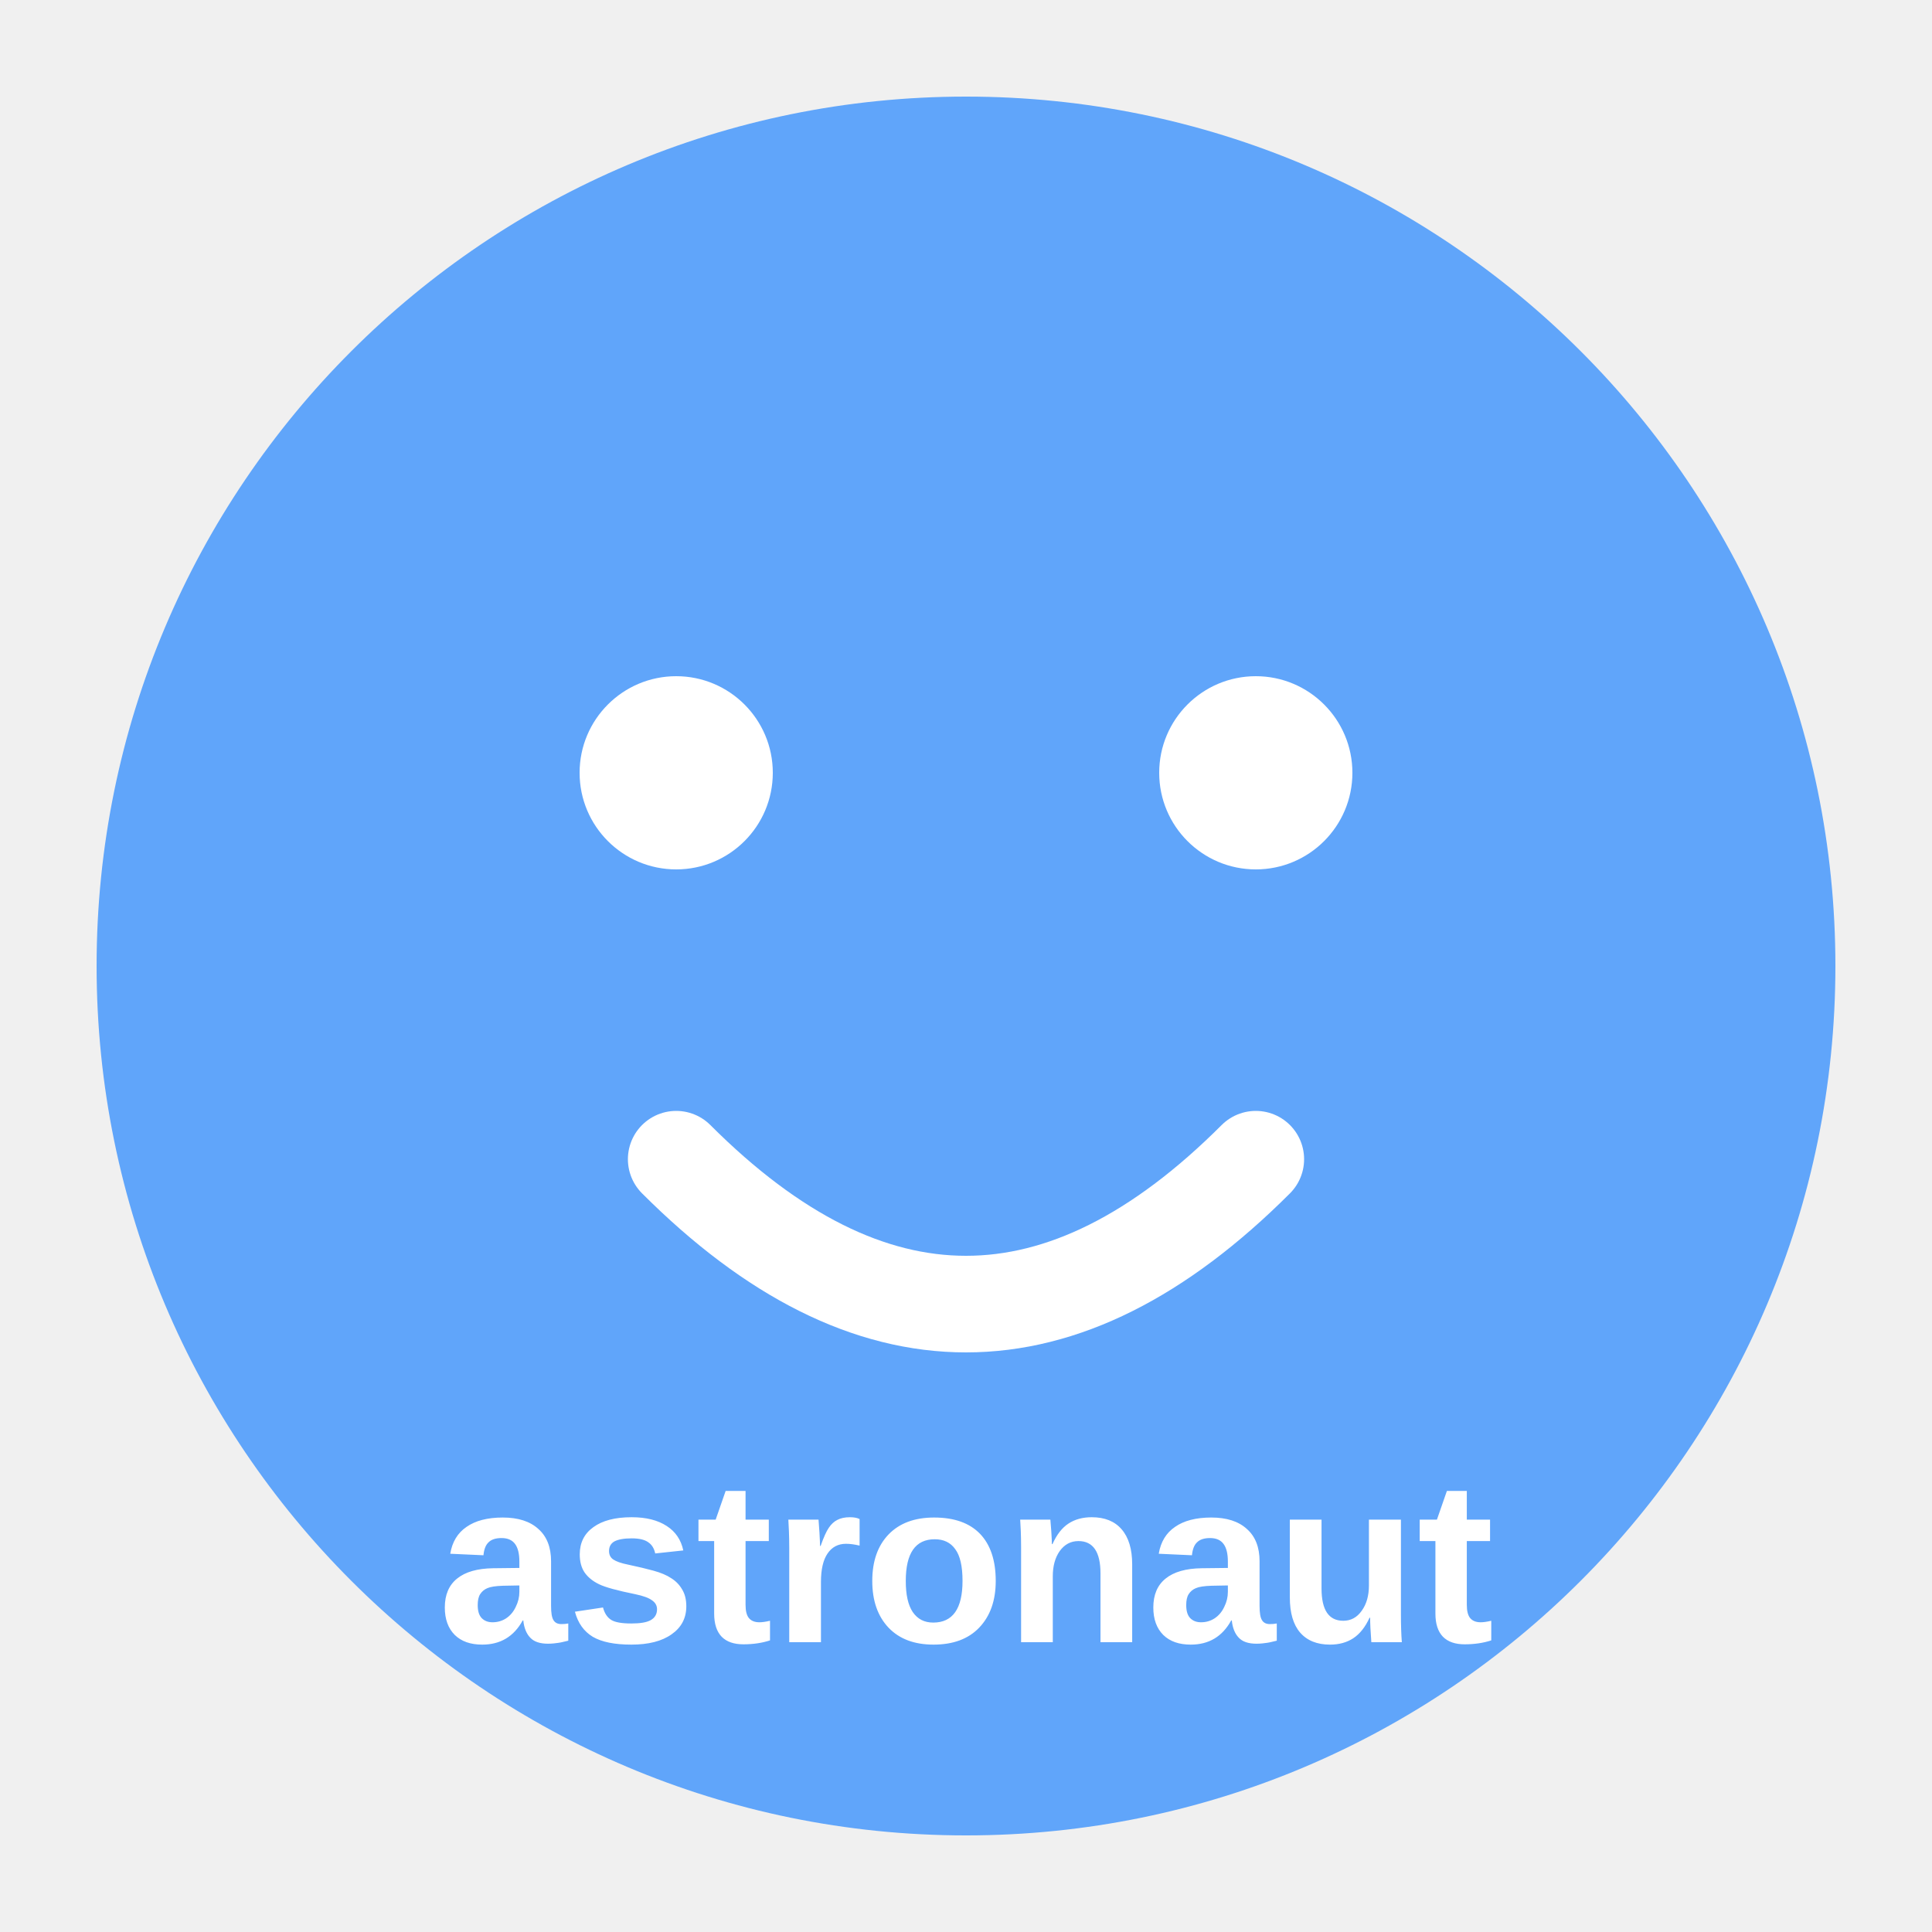
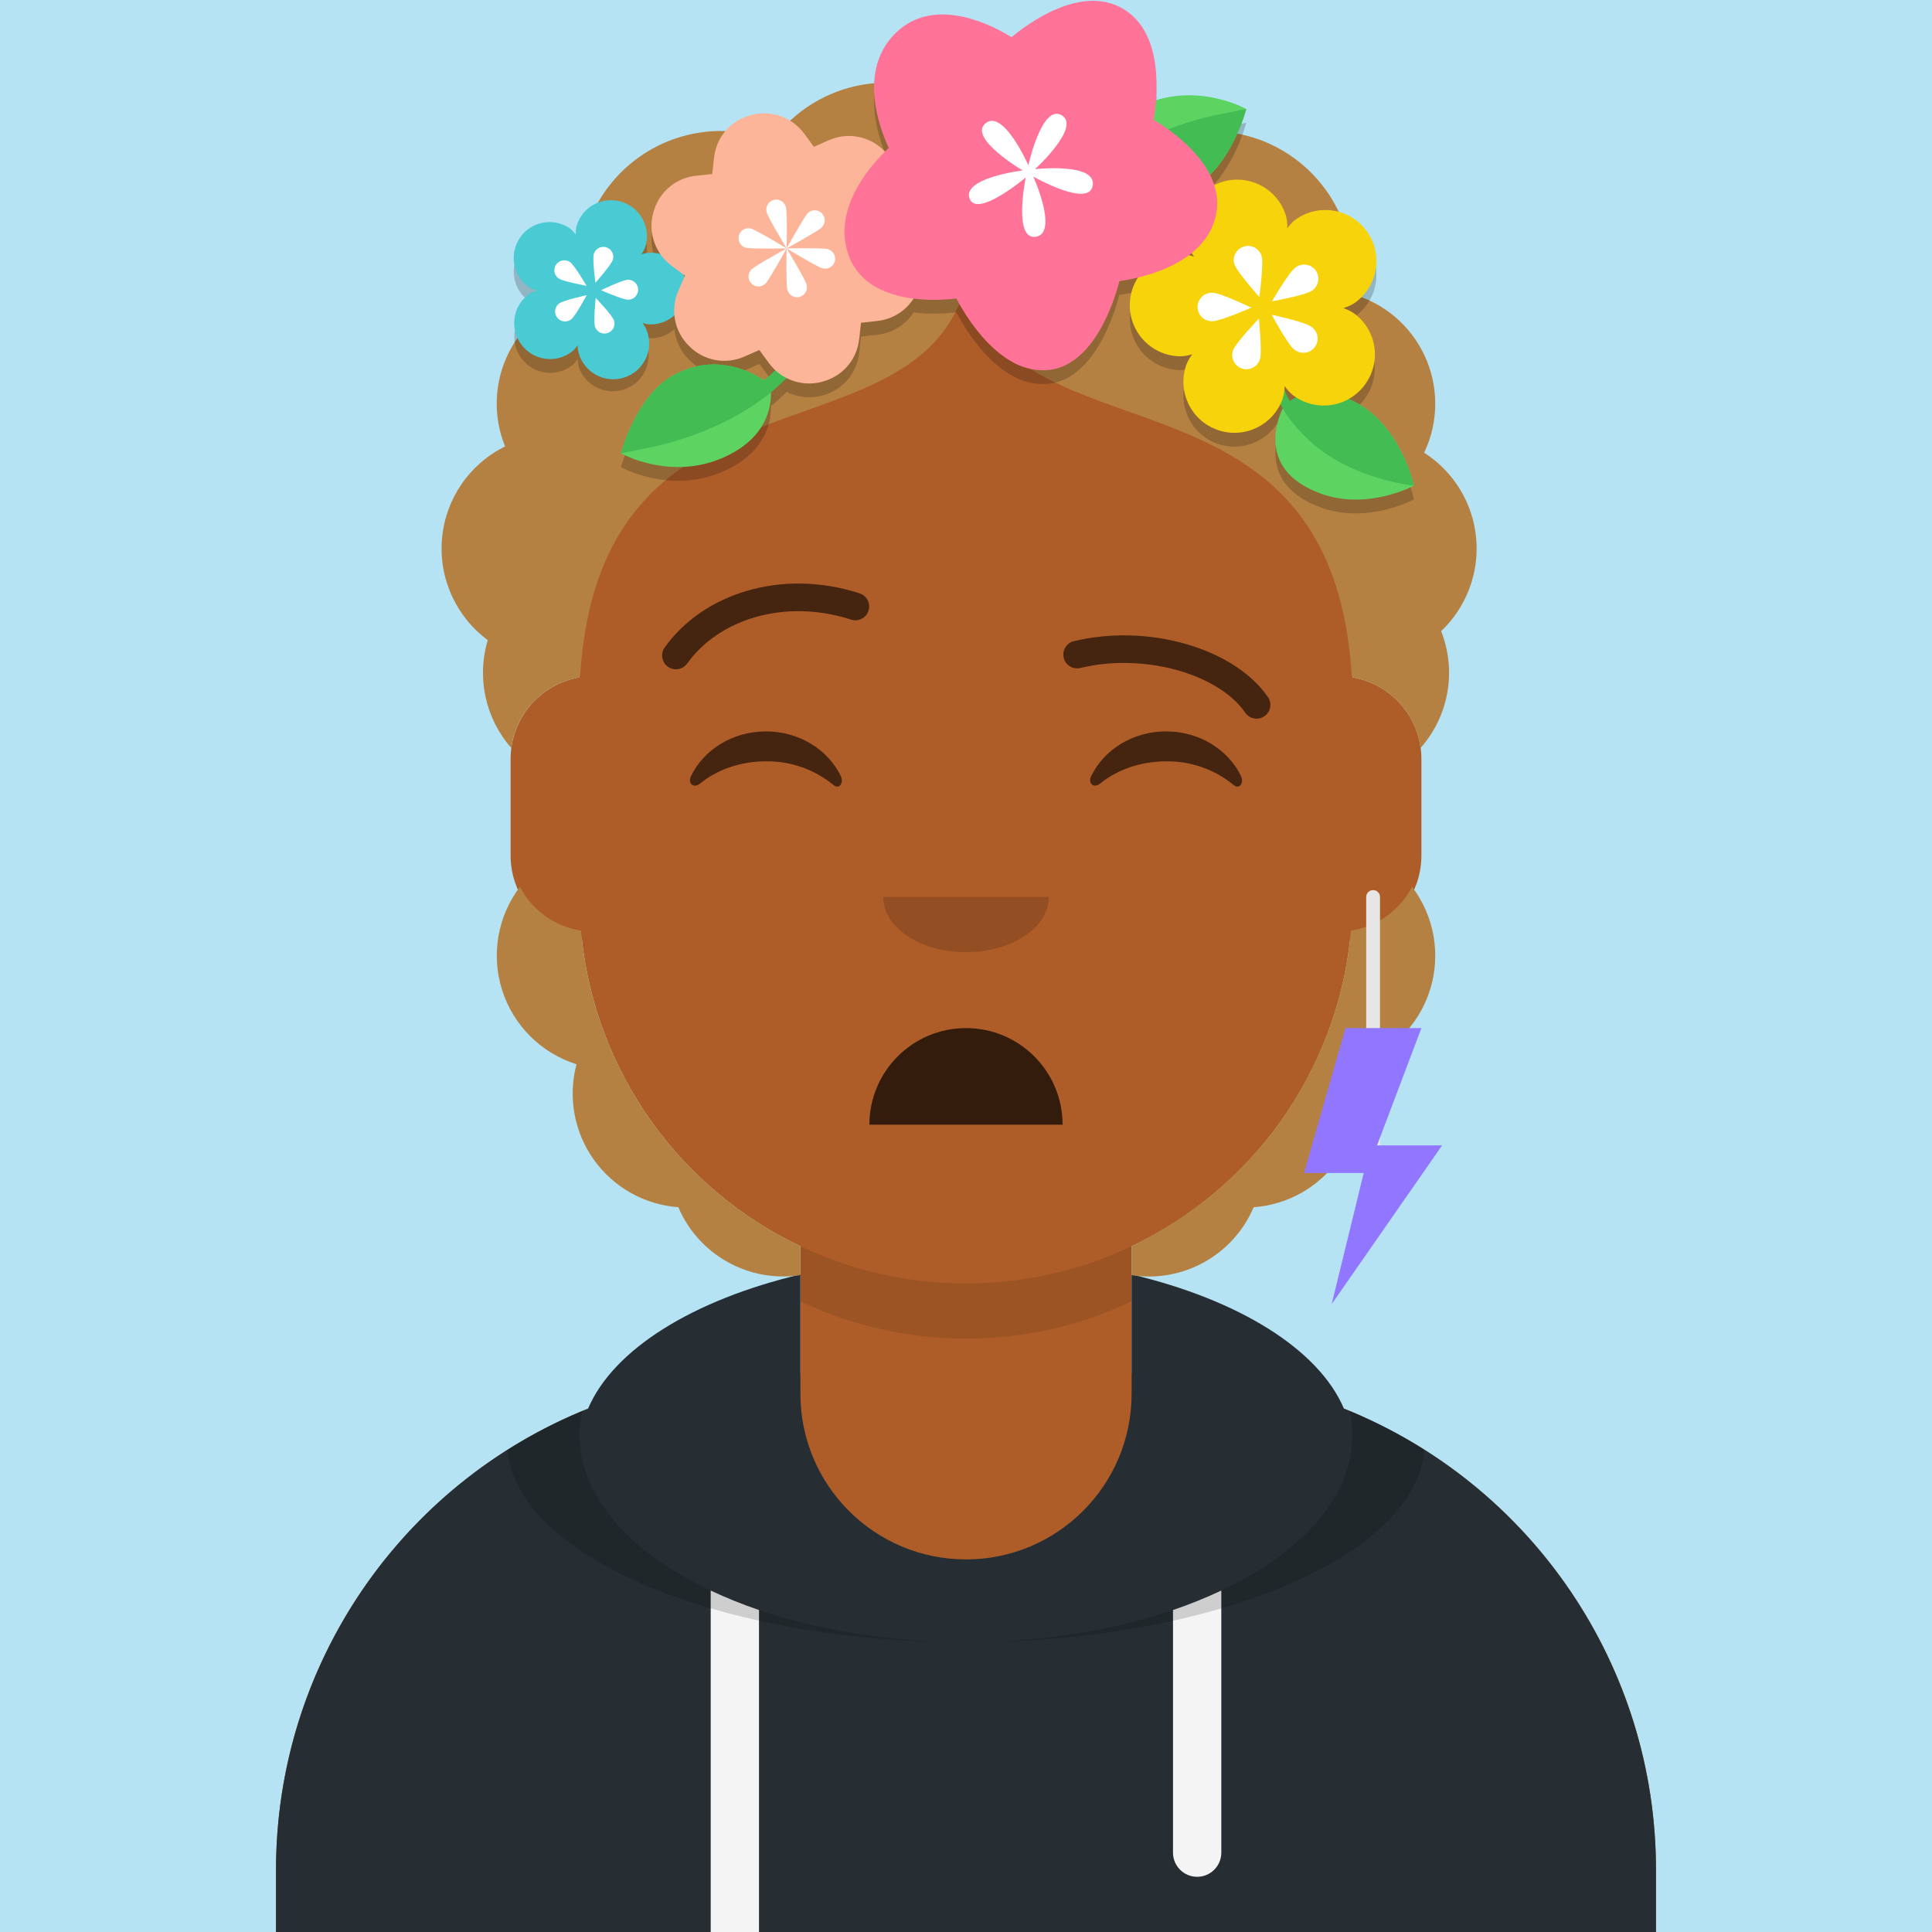
- <svg xmlns="http://www.w3.org/2000/svg" viewBox="0 0 100 100">
-   <circle cx="50" cy="50" r="45" fill="#60A5FA" />
-   <circle cx="35" cy="40" r="5" fill="#FFFFFF" />
-   <circle cx="65" cy="40" r="5" fill="#FFFFFF" />
-   <path d="M 35 60 Q 50 75 65 60" fill="none" stroke="#FFFFFF" stroke-width="5" stroke-linecap="round" />
-   <text x="50" y="85" font-family="Arial" font-size="12" font-weight="bold" fill="#FFFFFF" text-anchor="middle">astronaut</text>
+ <svg xmlns="http://www.w3.org/2000/svg" viewBox="0 0 280 280" fill="none" shape-rendering="auto">
+   <mask id="viewboxMask">
+     <rect width="280" height="280" rx="0" ry="0" x="0" y="0" fill="#fff" />
+   </mask>
+   <g mask="url(#viewboxMask)">
+     <rect fill="#b6e3f4" width="280" height="280" x="0" y="0" />
+     <g transform="translate(8)">
+       <path d="M132 36a56 56 0 0 0-56 56v6.17A12 12 0 0 0 66 110v14a12 12 0 0 0 10.3 11.88 56.04 56.04 0 0 0 31.7 44.73v18.4h-4a72 72 0 0 0-72 72v9h200v-9a72 72 0 0 0-72-72h-4v-18.39a56.04 56.04 0 0 0 31.7-44.73A12 12 0 0 0 198 124v-14a12 12 0 0 0-10-11.83V92a56 56 0 0 0-56-56Z" fill="#ae5d29" />
+       <path d="M108 180.61v8a55.79 55.79 0 0 0 24 5.39c8.59 0 16.73-1.93 24-5.39v-8a55.79 55.79 0 0 1-24 5.39 55.79 55.79 0 0 1-24-5.39Z" fill="#000" fill-opacity=".1" />
+       <g transform="translate(0 170)">
+         <path d="M108 14.7c-15.52 3.68-27.1 10.83-30.77 19.44A72.02 72.02 0 0 0 32 101v9h200v-9a72.02 72.02 0 0 0-45.23-66.86C183.1 25.53 171.52 18.38 156 14.7V32a24 24 0 1 1-48 0V14.7Z" fill="#262e33" />
+         <path d="M102 63.34a67.1 67.1 0 0 1-7-2.82V110h7V63.34ZM162 63.34a67.04 67.04 0 0 0 7-2.82V98.5a3.5 3.5 0 1 1-7 0V63.34Z" fill="#F4F4F4" />
+         <path d="M187.62 34.49a71.79 71.79 0 0 1 10.83 5.63C197.11 55.62 167.87 68 132 68c30.93 0 56-13.43 56-30 0-1.19-.13-2.36-.38-3.51ZM76.38 34.49a16.48 16.48 0 0 0-.38 3.5c0 16.58 25.07 30 56 30-35.87 0-65.1-12.38-66.45-27.88a71.79 71.79 0 0 1 10.83-5.63Z" fill="#000" fill-opacity=".16" />
+       </g>
+       <g transform="translate(78 134)">
+         <path fill-rule="evenodd" clip-rule="evenodd" d="M40 29a14 14 0 1 1 28 0" fill="#000" fill-opacity=".7" />
+       </g>
+       <g transform="translate(104 122)">
+         <path fill-rule="evenodd" clip-rule="evenodd" d="M16 8c0 4.42 5.37 8 12 8s12-3.58 12-8" fill="#000" fill-opacity=".16" />
+       </g>
+       <g transform="translate(76 90)">
+         <path d="M16.16 22.45c1.85-3.8 6-6.45 10.84-6.45 4.81 0 8.96 2.63 10.82 6.4.55 1.13-.24 2.05-1.03 1.37a15.05 15.05 0 0 0-9.8-3.43c-3.73 0-7.12 1.24-9.55 3.23-.9.73-1.82-.01-1.28-1.12ZM74.16 22.45c1.85-3.8 6-6.45 10.84-6.45 4.81 0 8.96 2.63 10.82 6.4.55 1.13-.24 2.05-1.03 1.37a15.05 15.05 0 0 0-9.8-3.43c-3.74 0-7.13 1.24-9.56 3.23-.9.73-1.82-.01-1.28-1.12Z" fill-rule="evenodd" clip-rule="evenodd" fill="#000" fill-opacity=".6" />
+       </g>
+       <g transform="translate(76 82)">
+         <path d="M15.6 14.16c4.49-6.32 14-9.5 23.75-6.36a2 2 0 1 0 1.23-3.81c-11.41-3.68-22.74.1-28.25 7.85a2 2 0 1 0 3.26 2.32ZM96.38 21.16c-3.92-5.51-14.65-8.6-23.9-6.33a2 2 0 0 1-.95-3.88c10.74-2.64 23.17.94 28.1 7.9a2 2 0 1 1-3.25 2.3Z" fill="#000" fill-opacity=".6" />
+       </g>
+       <g transform="translate(-1)">
+         <path d="M77 98.17v-.23l.08.06c1.7-27.45 17.84-33.2 32.51-38.41 10.53-3.75 20.3-7.22 23.4-18.25 3.12 11.03 12.89 14.5 23.42 18.25 14.67 5.22 30.82 10.96 32.5 38.41l.1-.06v.23a12 12 0 0 1 9.88 10.22 16.43 16.43 0 0 0 2.97-16.92 16.49 16.49 0 0 0-2.46-25.86 16.5 16.5 0 0 0-10.62-23.04 20.5 20.5 0 0 0-27.73-22.16A20.47 20.47 0 0 0 133 15.52a20.47 20.47 0 0 0-28.05 4.87 20.5 20.5 0 0 0-27.73 22.16A16.5 16.5 0 0 0 66.2 64.7a16.5 16.5 0 0 0-2.51 28.07 16.5 16.5 0 0 0 3.4 15.62A12 12 0 0 1 77 98.17ZM77.2 134.87c-3.85-.58-7.11-3-8.85-6.34a16.5 16.5 0 0 0 8.2 25.71 16.52 16.52 0 0 0 14.76 20.72A16.5 16.5 0 0 0 109 184.8v-4.2a56.03 56.03 0 0 1-31.8-45.74ZM157 180.61v4.2a16.5 16.5 0 0 0 17.69-9.85 16.5 16.5 0 0 0 14.76-20.71 16.5 16.5 0 0 0 8.2-25.72c-1.74 3.34-5 5.76-8.86 6.34A56.03 56.03 0 0 1 157 180.6Z" fill="#b58143" />
+         <path fill-rule="evenodd" clip-rule="evenodd" d="M170.12 28.36c-.4.12-.77.27-1.13.45-.17-.5-.38-1-.62-1.48 3.72-3.63 5.25-9.54 5.25-9.54s-1.16.2-3.1.64c-.27.04-3.78.6-8.24 2.31-.8-.58-1.54-1.04-2.1-1.38.52-2.93 1.68-12.56-4.46-16.11-6.1-3.54-13.8 2.2-16.12 4.14l-.7-.42c-3.07-1.77-10.77-5.35-16.05-.23-5.64 5.46-2.31 14-1.04 16.7l-.55.53a7.14 7.14 0 0 0-8.17-1.63l-2.13.93-1.38-1.88a7.24 7.24 0 0 0-8.29-2.54c-2.69.94-4.49 3.2-4.8 6.05l-.26 2.32-2.32.25a7.12 7.12 0 0 0-6.05 4.81 7.22 7.22 0 0 0 .83 6.53 4.2 4.2 0 0 0-2.74.06c.27-.4.48-.77.59-1.13a5.2 5.2 0 0 0-9.95-3.04c-.1.36-.15.8-.14 1.27-.3-.38-.59-.7-.9-.91a5.2 5.2 0 0 0-5.96 8.52c.3.21.7.38 1.16.53-.45.15-.84.34-1.14.56a5.17 5.17 0 0 0-1.02 7.29 5.16 5.16 0 0 0 7.28 1.02c.3-.22.58-.55.86-.93 0 .47.07.9.19 1.25a5.2 5.2 0 0 0 9.83-3.39 4.23 4.23 0 0 0-.62-1.1c.45.15.88.22 1.25.22a5.18 5.18 0 0 0 3.36-1.32 7.2 7.2 0 0 0 2.13 4.44 7.15 7.15 0 0 0 8.06 1.52l2.13-.93 1.38 1.88c.29.38.6.74.94 1.05-.52.51-1.06 1-1.64 1.44-.47-.3-1.12-.7-1.92-1.06a11.98 11.98 0 0 0-13.25 1.82C84.62 61.46 83 67.7 83 67.7s7.37 4.17 15.26.42c5.9-2.8 6.53-7.22 6.48-9.26.78-.64 1.54-1.33 2.26-2.07a7.27 7.27 0 0 0 5.72.36 7.12 7.12 0 0 0 4.8-6.05l.26-2.32 2.32-.26a7.11 7.11 0 0 0 5.3-3.24c2.57.32 4.97.13 6.2-.01.99 1.88 3.82 6.71 7.88 9.06a9.1 9.1 0 0 0 5.07 1.33c6.9-.36 9.92-10 10.67-12.92.64-.09 1.6-.24 2.71-.51a7.36 7.36 0 0 0 .15 8.25 7.4 7.4 0 0 0 5.93 3.16c.53 0 1.14-.1 1.78-.3-.4.55-.7 1.07-.88 1.58a7.4 7.4 0 0 0 13.65 5.65l.34.62c-.71 1.48-3.8 8.96 5.53 12.36 6.77 2.46 13.45-1.15 13.5-1.17 0 0-2.07-9.48-9.46-12.55a7.38 7.38 0 0 0 3.7-7.5 7.35 7.35 0 0 0-2.87-4.87 6.05 6.05 0 0 0-1.62-.8c.64-.21 1.21-.45 1.65-.76a7.4 7.4 0 0 0-8.5-12.12c-.43.3-.85.76-1.26 1.3 0-.68-.05-1.3-.2-1.81a7.35 7.35 0 0 0-3.6-4.37 7.36 7.36 0 0 0-5.65-.54Zm-4.08 10.84a8.2 8.2 0 0 0-.73-.22l.4-.3c.1.17.2.34.33.52Zm14.35 20.08.48.33c-.36.17-.67.35-.93.52-.33-.6-.6-1.15-.8-1.65.02-.17.03-.35.03-.53a6 6 0 0 0 1.22 1.33ZM92.2 42.12l-.12-.32.2.15-.08.17Z" fill="#000" fill-opacity=".2" />
+         <path d="M179.03 58.94s-4.98 8.83 5.4 12.6c6.8 2.48 13.5-1.16 13.5-1.16s-2.16-9.9-9.97-12.75c-6.1-2.22-8.93 1.3-8.93 1.3Z" fill="#5DD362" />
+         <path d="M197.93 70.38s-2.16-9.9-9.97-12.75c-4.07-1.48-6.7-.39-8.02.5-1.36-2.4-1.47-4.18-1.45-4.25.03-.3-.2-.53-.46-.63-.07-.02-.2-.07-.3-.03-.39.01-.67.37-.66.75 0 .23.35 4.54 4.63 8.83 6.05 6.6 16.23 7.58 16.23 7.58Z" fill="#42BC53" />
+         <path fill-rule="evenodd" clip-rule="evenodd" d="M166.22 27c5.28-3.06 7.4-11.2 7.4-11.2s-7.38-4.18-15.26-.43c-7.89 3.74-6.37 10.37-6.37 10.37s6.61 5.65 14.23 1.25Z" fill="#5DD362" />
+         <path fill-rule="evenodd" clip-rule="evenodd" d="M148 29.43c.05.08.1.17.24.2.42.34 1.09.3 1.42-.12a23.68 23.68 0 0 1 3.26-3.15c1.97 1.41 7.33 4.1 13.3.64 5.28-3.06 7.4-11.2 7.4-11.2s-1.16.2-3.1.63c-.54.07-14.38 2.3-22.36 11.87a.96.96 0 0 0-.16 1.13Z" fill="#42BC53" />
+         <path fill-rule="evenodd" clip-rule="evenodd" d="M90.4 54.5C85.1 57.55 83 65.7 83 65.7s7.37 4.17 15.26.42c7.88-3.74 6.36-10.37 6.36-10.37s-6.6-5.65-14.23-1.25Z" fill="#5DD362" />
+         <path fill-rule="evenodd" clip-rule="evenodd" d="M108.61 52.06c-.05-.08-.1-.17-.23-.2-.42-.34-1.1-.3-1.43.12a23.6 23.6 0 0 1-3.26 3.16c-1.97-1.41-7.32-4.1-13.3-.64-5.28 3.05-7.4 11.2-7.4 11.2s1.16-.2 3.1-.64c.54-.07 14.39-2.3 22.37-11.87.3-.3.35-.8.15-1.14Z" fill="#42BC53" />
+         <path d="M68.58 49.96a5.17 5.17 0 0 1 1.02-7.29c.3-.22.7-.4 1.14-.56a4.26 4.26 0 0 1-1.16-.53 5.2 5.2 0 0 1 5.96-8.52c.31.21.6.53.9.91 0-.47.03-.9.14-1.27a5.16 5.16 0 0 1 6.5-3.45 5.2 5.2 0 0 1 3.45 6.5c-.11.35-.32.73-.59 1.12.45-.15.87-.24 1.25-.25a5.2 5.2 0 0 1 .18 10.4c-.37 0-.8-.07-1.25-.2.28.37.5.74.62 1.1a5.2 5.2 0 1 1-9.83 3.38 4.23 4.23 0 0 1-.2-1.25c-.27.38-.55.7-.85.93a5.17 5.17 0 0 1-7.28-1.02Z" fill="#4ACAD3" />
+         <path fill-rule="evenodd" clip-rule="evenodd" d="M81.82 37.64a1.44 1.44 0 1 0-2.76-.84c-.23.76.23 4.18.23 4.18s2.3-2.58 2.53-3.34Zm2.24 5.8a1.44 1.44 0 1 0-.05-2.9c-.8.02-3.9 1.52-3.9 1.52s3.16 1.4 3.95 1.38Zm-6.05-2.02s-1.74-2.98-2.4-3.44a1.44 1.44 0 1 0-1.65 2.37c.65.45 4.05 1.07 4.05 1.07Zm3.07 6.84a1.44 1.44 0 0 0 .9-1.84c-.26-.75-2.65-3.25-2.65-3.25s-.35 3.44-.09 4.2a1.44 1.44 0 0 0 1.84.89Zm-5.32-1.96c.64-.48 2.27-3.52 2.27-3.52s-3.37.73-4 1.2a1.44 1.44 0 1 0 1.73 2.32Z" fill="#fff" />
+         <path d="m117.53 49.1.25-2.32 2.32-.26a7.12 7.12 0 0 0 6.05-4.8 7.23 7.23 0 0 0-2.55-8.29l-1.87-1.38.93-2.13c1.23-2.8.65-5.9-1.52-8.06a7.14 7.14 0 0 0-8.06-1.52l-2.13.93-1.38-1.88a7.24 7.24 0 0 0-8.29-2.54c-2.69.94-4.49 3.2-4.8 6.05l-.26 2.32-2.32.25a7.12 7.12 0 0 0-6.05 4.81 7.2 7.2 0 0 0 1.67 7.53c.27.27.56.52.87.76l1.88 1.38-.93 2.13a7.15 7.15 0 0 0 1.52 8.06 7.15 7.15 0 0 0 8.06 1.52l2.13-.93 1.38 1.88a7.23 7.23 0 0 0 8.29 2.54 7.12 7.12 0 0 0 4.8-6.05Z" fill="#FDB599" />
+         <path fill-rule="evenodd" clip-rule="evenodd" d="M109.88 41.2a1.44 1.44 0 1 1-2.78.74c-.2-.77-.1-5.94-.1-5.94s-2.5 4.53-3.06 5.1a1.44 1.44 0 0 1-2.03-2.05c.56-.56 5.1-3.05 5.1-3.05s-5.17.1-5.94-.1a1.44 1.44 0 0 1 .75-2.78c.77.2 5.19 2.88 5.19 2.88s-2.68-4.42-2.88-5.2a1.44 1.44 0 1 1 2.78-.74c.2.77.1 5.94.1 5.94s2.5-4.53 3.05-5.1a1.44 1.44 0 0 1 2.04 2.05c-.56.56-5.1 3.05-5.1 3.05s5.17-.1 5.94.1a1.44 1.44 0 1 1-.75 2.78C111.42 38.68 107 36 107 36s2.67 4.42 2.88 5.2Z" fill="#fff" />
+         <path d="M190.76 55.82a7.36 7.36 0 0 0-1.46-10.36 6.06 6.06 0 0 0-1.62-.8c.64-.21 1.21-.45 1.65-.76a7.4 7.4 0 0 0-8.5-12.12c-.43.3-.85.75-1.26 1.3 0-.68-.05-1.3-.2-1.81a7.35 7.35 0 0 0-3.6-4.37 7.4 7.4 0 0 0-10.55 8.7c.15.5.44 1.04.82 1.6a6 6 0 0 0-1.77-.36 7.4 7.4 0 0 0-.26 14.8c.53 0 1.14-.1 1.78-.3-.4.55-.7 1.07-.88 1.58a7.4 7.4 0 0 0 14 4.81 6 6 0 0 0 .26-1.78c.4.55.8 1 1.22 1.33a7.35 7.35 0 0 0 5.49 1.42 7.35 7.35 0 0 0 4.88-2.88Z" fill="#F7D30C" />
+         <path fill-rule="evenodd" clip-rule="evenodd" d="M171.9 38.3a2.05 2.05 0 1 1 3.94-1.2c.33 1.08-.33 5.94-.33 5.94s-3.27-3.66-3.6-4.74Zm-3.18 8.25a2.06 2.06 0 1 1 .07-4.11c1.13.02 5.56 2.15 5.56 2.15s-4.5 1.97-5.63 1.96Zm8.62-2.88s2.47-4.24 3.4-4.89a2.06 2.06 0 1 1 2.36 3.37c-.93.65-5.76 1.52-5.76 1.52Zm-4.38 9.73a2.06 2.06 0 0 1-1.27-2.6c.37-1.08 3.76-4.63 3.76-4.63s.5 4.89.13 5.96a2.06 2.06 0 0 1-2.62 1.27Zm7.57-2.79c-.9-.68-3.23-5-3.23-5s4.8 1.04 5.7 1.72a2.06 2.06 0 1 1-2.47 3.28Z" fill="#fff" />
+         <path d="M169.14 31.55c1.82-6.99-6-12.42-8.95-14.19.5-2.93 1.67-12.56-4.47-16.11-6.1-3.54-13.8 2.2-16.12 4.14l-.7-.42c-3.07-1.77-10.77-5.35-16.05-.23-5.64 5.46-2.31 14-1.04 16.7-2.15 2-8.38 8.59-5.81 15.58a8.55 8.55 0 0 0 3.88 4.54c4.03 2.34 9.6 1.96 11.72 1.7 1 1.89 3.83 6.72 7.89 9.07a9.1 9.1 0 0 0 5.07 1.33c6.9-.36 9.92-10 10.67-12.92 2.86-.4 12.09-2.2 13.92-9.2Z" fill="#FF7398" />
+         <path fill-rule="evenodd" clip-rule="evenodd" d="M142.76 25.6s3.69 8.2.36 8.71c-3.34.52-1.46-8.59-1.46-8.59s-7.11 6-8.15 3.03c-1.04-2.98 7.7-4.05 7.7-4.05s-7.98-4.7-5.38-6.83c2.59-2.15 6.21 6.09 6.21 6.09s1.94-8.92 4.82-7.26c2.88 1.67-3.86 7.82-3.86 7.82s8.88-1 8.37 2.35c-.5 3.34-8.6-1.27-8.6-1.27Z" fill="#fff" />
+         <rect x="191" y="129" width="2" height="39" rx="1" fill="#E6E6E6" />
+         <path d="M202 166h-9.43l6.43-17h-11l-6 21h8.64L186 189l16-23Z" fill="#9177FF" />
+       </g>
+       <g transform="translate(49 72)" />
+       <g transform="translate(62 42)" />
+     </g>
+   </g>
</svg>
